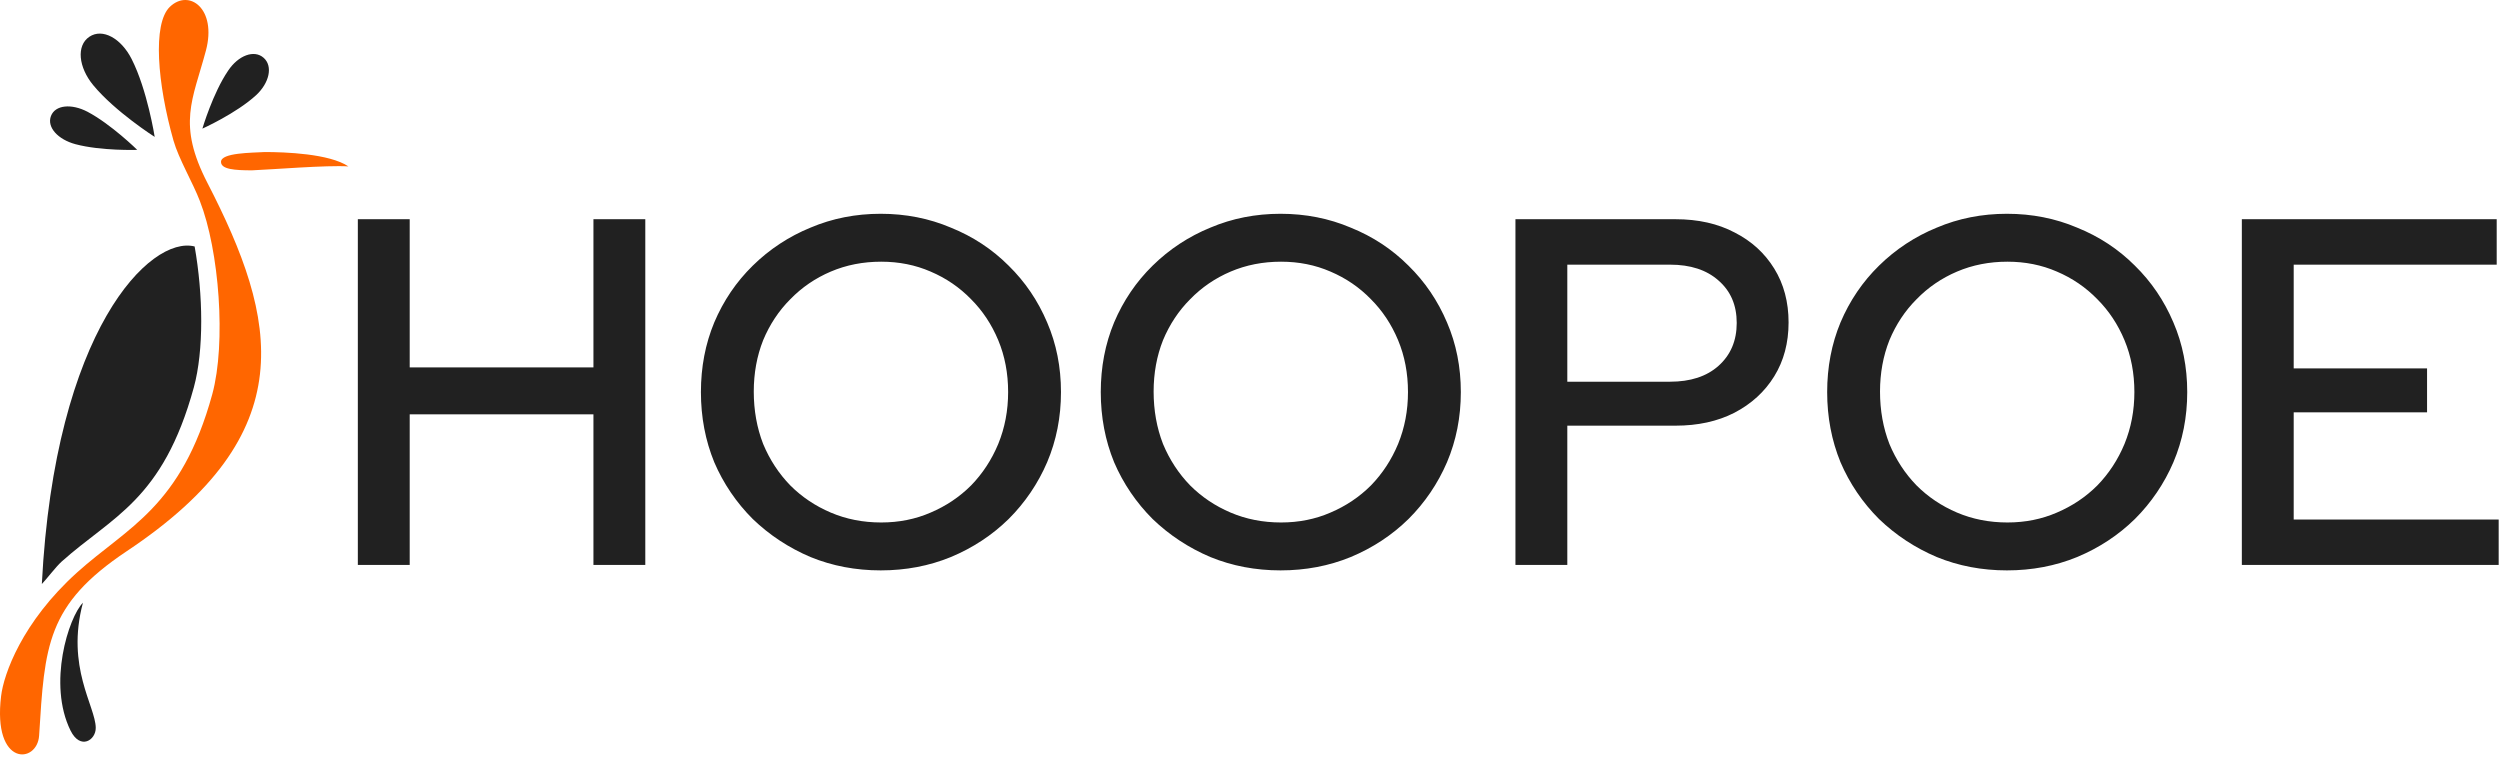
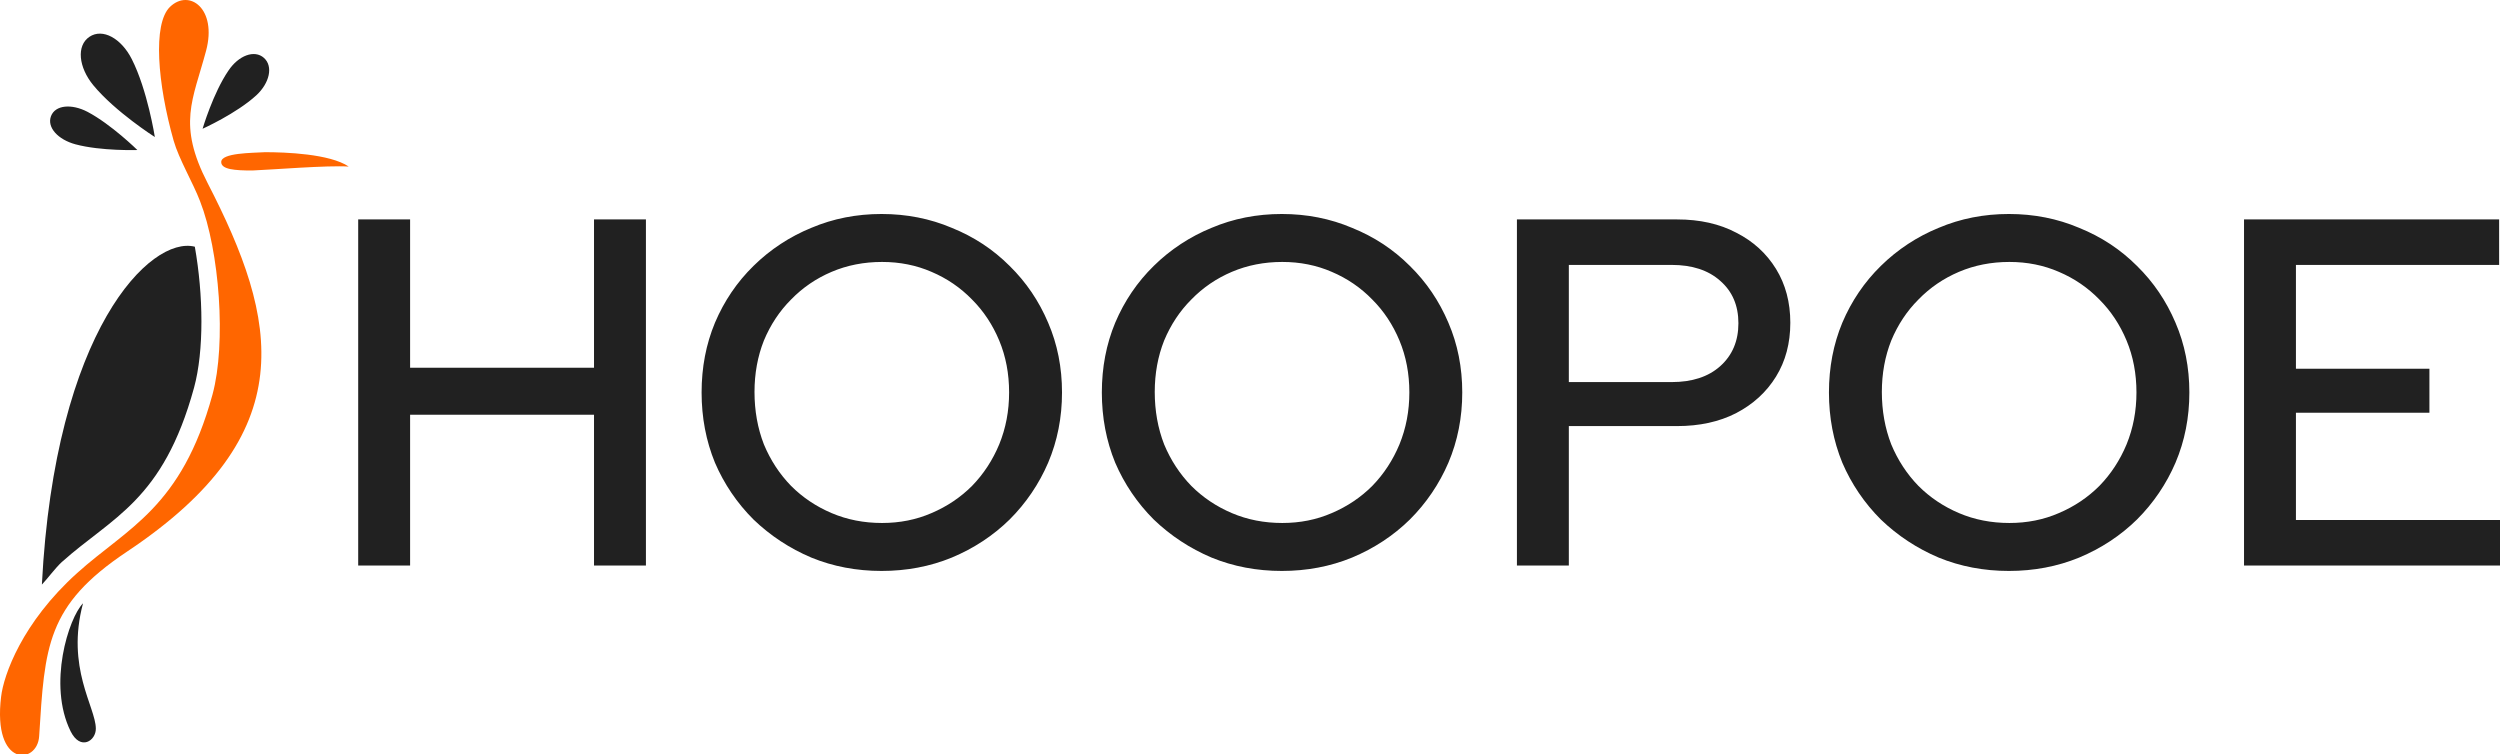
- <svg xmlns="http://www.w3.org/2000/svg" width="739" height="224" fill="none">
+ <svg xmlns="http://www.w3.org/2000/svg" viewbox="0 0 739 224" fill="none">
  <path fill="#F60" fill-rule="evenodd" d="M59.082 59.423c5.732 14.653 7.795 41.925 3.669 57.102-9.171 33.493-25.105 39.308-39.95 52.682C6.464 183.919 1.076 199.386.33 205.725c-2.579 21.049 10.719 20.119 11.235 11.687 1.662-26.515 2.12-38.61 25.907-54.485 52.332-34.831 44.708-68.383 23.845-108.854-9-17.445-4.356-24.48-.459-39.076C64.184 2.553 55.873-3.436 50.2 2.03c-5.16 5-3.67 22.736 1.088 39.541 1.548 5.408 5.732 12.444 7.795 17.852Z" clip-rule="evenodd" />
  <path fill="#212121" fill-rule="evenodd" d="M12.368 172.638c1.604-1.687 4.012-4.943 5.846-6.629 14.845-13.316 29.92-18.026 39.09-51.52 2.981-10.932 2.752-27.388.23-41.634-13.011-3.315-41.326 24.538-45.166 99.783Z" clip-rule="evenodd" />
  <path fill="#F60" fill-rule="evenodd" d="M78.283 44.943c-3.84.233-12.954.175-12.954 2.908 0 2.21 4.07 2.5 9.171 2.5 5.79-.232 22.067-1.57 28.487-1.163-5.617-3.78-18.743-4.245-24.704-4.245Z" clip-rule="evenodd" />
  <path fill="#212121" fill-rule="evenodd" d="M40.568 44.304s-7.68-7.56-14.73-11.281c-4.7-2.443-9.515-2.036-10.777 1.279-1.26 3.315 2.064 6.92 7.223 8.315 7.566 2.036 18.284 1.687 18.284 1.687Zm5.159-3.838s-2.179-13.898-6.821-23.027c-3.096-6.106-8.598-9.188-12.496-6.57-3.897 2.616-3.21 9.012 1.147 14.304 6.477 7.85 18.17 15.293 18.17 15.293Zm14.1-2.443s9.973-4.477 15.877-9.885c3.897-3.605 5.044-8.548 2.235-11.048-2.808-2.5-7.509-.698-10.49 3.78-4.527 6.629-7.622 17.153-7.622 17.153ZM28.302 215.144c-.057-6.396-8.884-17.91-3.783-36.982-4.242 4.303-10.49 23.957-3.668 37.796 2.923 5.873 7.508 2.791 7.45-.814Z" clip-rule="evenodd" />
  <path fill="#212121" d="M105.778 167V64.8h15.33v43.8h54.312V64.8h15.33V167h-15.33v-44.53h-54.312V167h-15.33Zm154.557 1.606c-7.397 0-14.308-1.314-20.732-3.942-6.424-2.725-12.118-6.473-17.082-11.242a53.412 53.412 0 0 1-11.388-16.79c-2.628-6.424-3.942-13.335-3.942-20.732 0-7.397 1.314-14.259 3.942-20.586 2.725-6.424 6.521-12.02 11.388-16.79a52.656 52.656 0 0 1 17.082-11.242c6.424-2.725 13.335-4.088 20.732-4.088 7.397 0 14.308 1.363 20.732 4.088 6.521 2.628 12.215 6.375 17.082 11.242 4.867 4.77 8.663 10.366 11.388 16.79 2.725 6.327 4.088 13.189 4.088 20.586 0 7.397-1.363 14.308-4.088 20.732a53.412 53.412 0 0 1-11.388 16.79c-4.867 4.769-10.561 8.517-17.082 11.242-6.424 2.628-13.335 3.942-20.732 3.942Zm.146-14.162c5.256 0 10.123-.973 14.6-2.92 4.575-1.947 8.565-4.623 11.972-8.03 3.407-3.504 6.083-7.592 8.03-12.264 1.947-4.769 2.92-9.879 2.92-15.33 0-5.548-.973-10.658-2.92-15.33-1.947-4.672-4.623-8.711-8.03-12.118-3.407-3.504-7.397-6.23-11.972-8.176-4.477-1.947-9.344-2.92-14.6-2.92-5.353 0-10.317.973-14.892 2.92-4.575 1.947-8.565 4.672-11.972 8.176-3.407 3.407-6.083 7.446-8.03 12.118-1.849 4.672-2.774 9.733-2.774 15.184 0 5.548.925 10.707 2.774 15.476 1.947 4.672 4.623 8.76 8.03 12.264 3.407 3.407 7.397 6.083 11.972 8.03 4.575 1.947 9.539 2.92 14.892 2.92Zm118.051 14.162c-7.397 0-14.308-1.314-20.732-3.942-6.424-2.725-12.118-6.473-17.082-11.242a53.445 53.445 0 0 1-11.388-16.79c-2.628-6.424-3.942-13.335-3.942-20.732 0-7.397 1.314-14.259 3.942-20.586 2.726-6.424 6.522-12.02 11.388-16.79A52.656 52.656 0 0 1 357.8 67.282c6.424-2.725 13.335-4.088 20.732-4.088 7.398 0 14.308 1.363 20.732 4.088 6.522 2.628 12.216 6.375 17.082 11.242 4.867 4.77 8.663 10.366 11.388 16.79 2.726 6.327 4.088 13.189 4.088 20.586 0 7.397-1.362 14.308-4.088 20.732a53.412 53.412 0 0 1-11.388 16.79c-4.866 4.769-10.56 8.517-17.082 11.242-6.424 2.628-13.334 3.942-20.732 3.942Zm.146-14.162c5.256 0 10.123-.973 14.6-2.92 4.575-1.947 8.566-4.623 11.972-8.03 3.407-3.504 6.084-7.592 8.03-12.264 1.947-4.769 2.92-9.879 2.92-15.33 0-5.548-.973-10.658-2.92-15.33-1.946-4.672-4.623-8.711-8.03-12.118-3.406-3.504-7.397-6.23-11.972-8.176-4.477-1.947-9.344-2.92-14.6-2.92-5.353 0-10.317.973-14.892 2.92-4.574 1.947-8.565 4.672-11.972 8.176-3.406 3.407-6.083 7.446-8.03 12.118-1.849 4.672-2.774 9.733-2.774 15.184 0 5.548.925 10.707 2.774 15.476 1.947 4.672 4.624 8.76 8.03 12.264 3.407 3.407 7.398 6.083 11.972 8.03 4.575 1.947 9.539 2.92 14.892 2.92ZM447.966 167V64.8h47.304c6.716 0 12.556 1.314 17.52 3.942 4.964 2.53 8.857 6.083 11.68 10.658 2.822 4.575 4.234 9.88 4.234 15.914 0 6.035-1.412 11.339-4.234 15.914-2.823 4.575-6.765 8.176-11.826 10.804-4.964 2.531-10.756 3.796-17.374 3.796h-31.974V167h-15.33Zm15.33-54.166h30.368c6.034 0 10.804-1.557 14.308-4.672 3.601-3.212 5.402-7.446 5.402-12.702s-1.801-9.441-5.402-12.556c-3.504-3.115-8.274-4.672-14.308-4.672h-30.368v34.602Zm129.959 55.772c-7.397 0-14.308-1.314-20.732-3.942-6.424-2.725-12.118-6.473-17.082-11.242a53.412 53.412 0 0 1-11.388-16.79c-2.628-6.424-3.942-13.335-3.942-20.732 0-7.397 1.314-14.259 3.942-20.586 2.725-6.424 6.521-12.02 11.388-16.79a52.656 52.656 0 0 1 17.082-11.242c6.424-2.725 13.335-4.088 20.732-4.088 7.397 0 14.308 1.363 20.732 4.088 6.521 2.628 12.215 6.375 17.082 11.242 4.867 4.77 8.663 10.366 11.388 16.79 2.725 6.327 4.088 13.189 4.088 20.586 0 7.397-1.363 14.308-4.088 20.732a53.412 53.412 0 0 1-11.388 16.79c-4.867 4.769-10.561 8.517-17.082 11.242-6.424 2.628-13.335 3.942-20.732 3.942Zm.146-14.162c5.256 0 10.123-.973 14.6-2.92 4.575-1.947 8.565-4.623 11.972-8.03 3.407-3.504 6.083-7.592 8.03-12.264 1.947-4.769 2.92-9.879 2.92-15.33 0-5.548-.973-10.658-2.92-15.33-1.947-4.672-4.623-8.711-8.03-12.118-3.407-3.504-7.397-6.23-11.972-8.176-4.477-1.947-9.344-2.92-14.6-2.92-5.353 0-10.317.973-14.892 2.92-4.575 1.947-8.565 4.672-11.972 8.176-3.407 3.407-6.083 7.446-8.03 12.118-1.849 4.672-2.774 9.733-2.774 15.184 0 5.548.925 10.707 2.774 15.476 1.947 4.672 4.623 8.76 8.03 12.264 3.407 3.407 7.397 6.083 11.972 8.03 4.575 1.947 9.539 2.92 14.892 2.92ZM662.688 167V64.8h75.336v13.432h-60.006v30.66h39.42v12.994h-39.42v31.682h60.59V167h-75.92Z" />
</svg>
